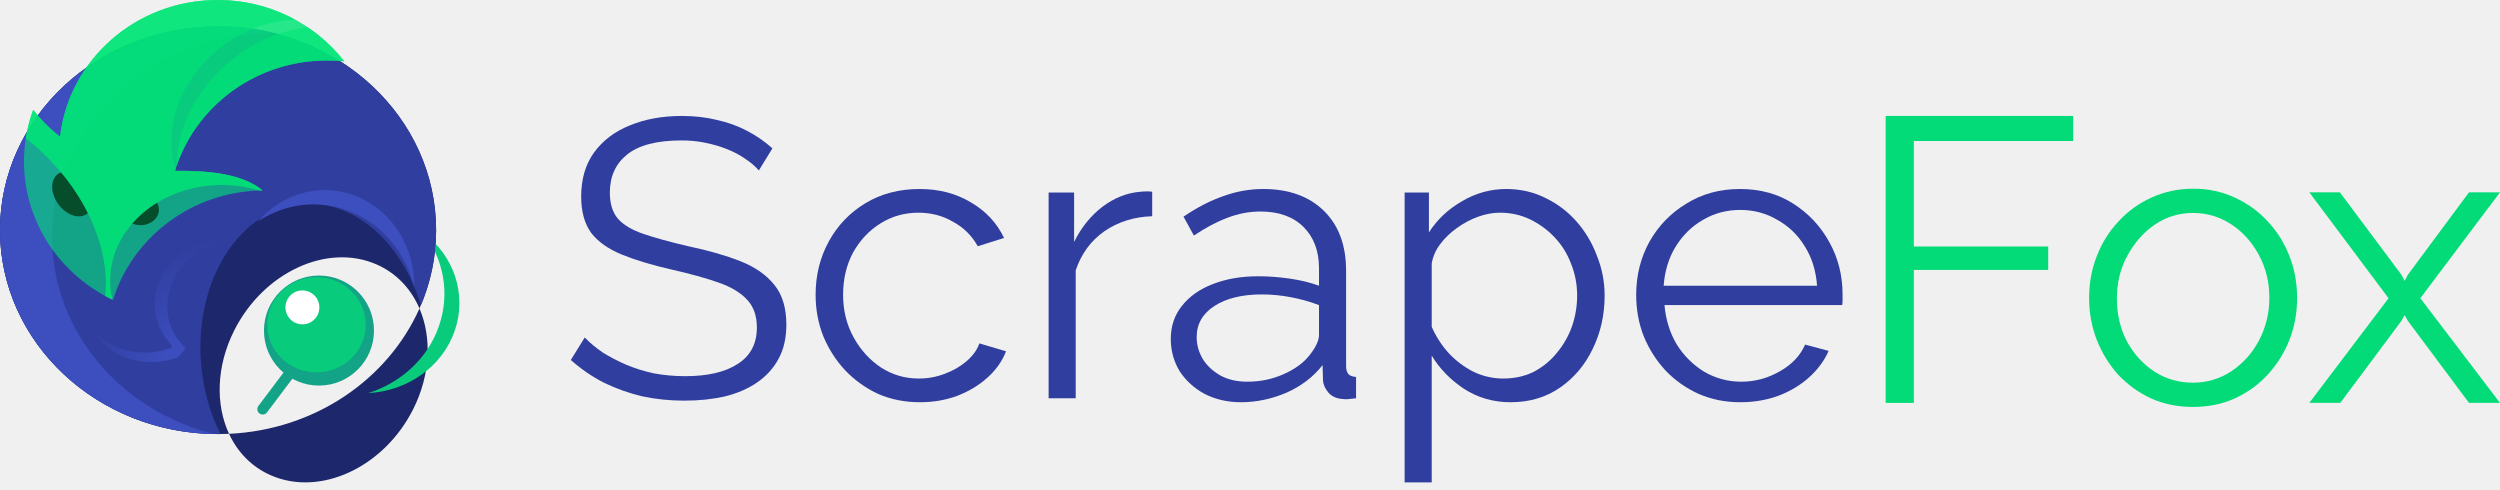
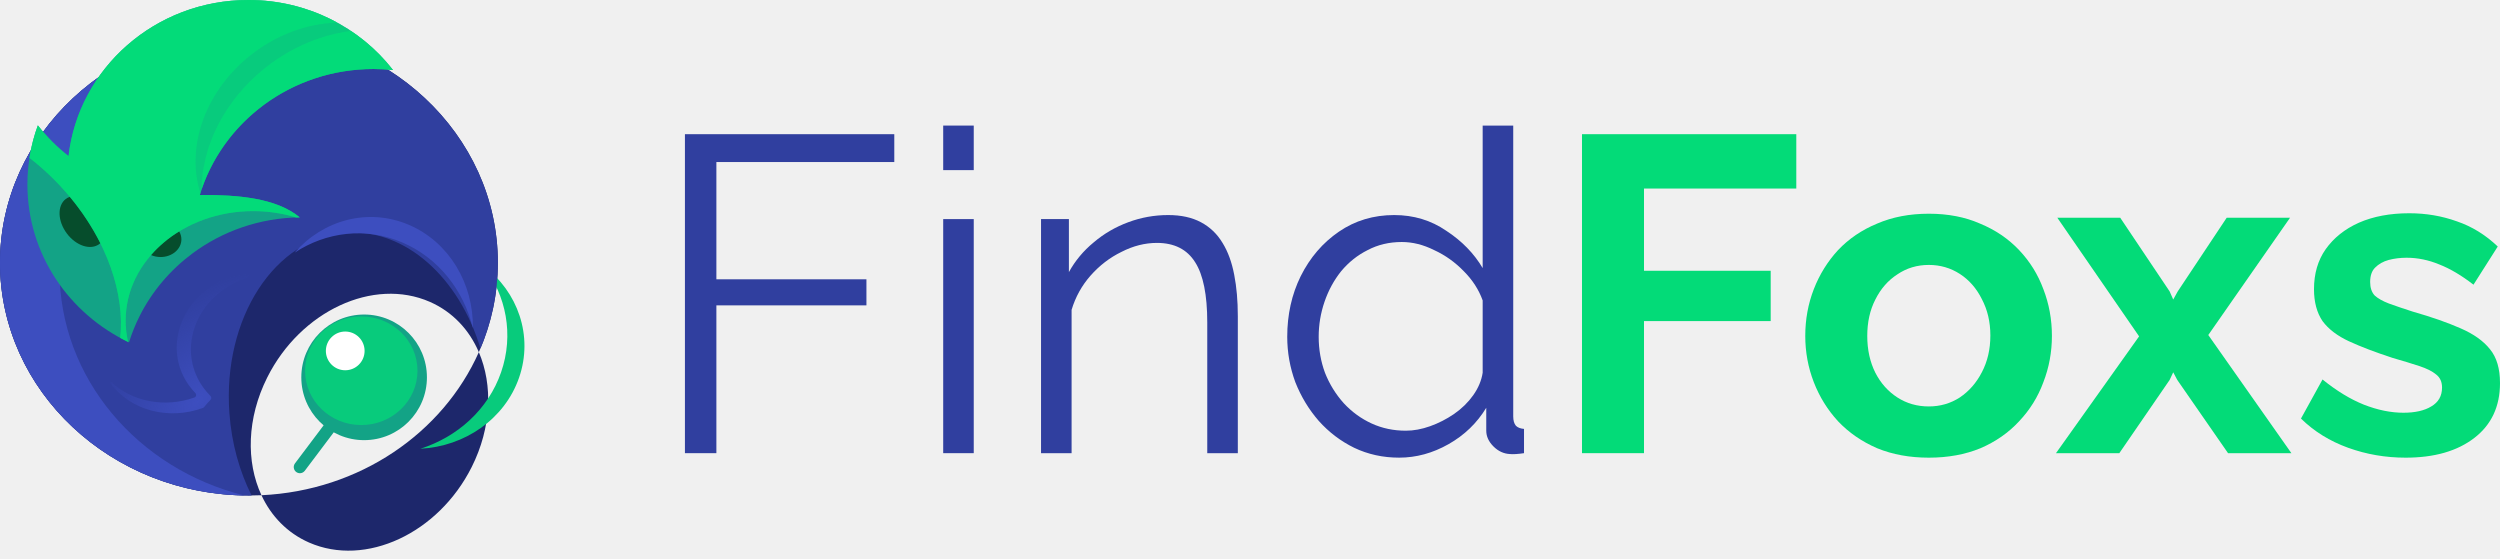
- <svg xmlns="http://www.w3.org/2000/svg" width="250" height="49" viewBox="0 0 250 49" fill="none">
-   <path fill-rule="evenodd" clip-rule="evenodd" d="M41.947 30.849C43.021 28.439 43.613 25.794 43.613 23.019C43.613 11.759 33.85 2.631 21.807 2.631C9.763 2.631 0 11.759 0 23.019C0 34.279 9.763 43.407 21.807 43.407C22.174 43.407 22.54 43.399 22.904 43.382C23.755 45.215 25.171 46.692 27.077 47.528C32.022 49.697 38.399 46.735 41.321 40.913C43.063 37.441 43.183 33.735 41.947 30.849ZM41.947 30.849C41.111 28.896 39.653 27.319 37.657 26.443C32.713 24.274 26.336 27.236 23.414 33.059C21.619 36.636 21.546 40.461 22.904 43.382C31.506 42.984 38.797 37.925 41.947 30.849Z" fill="#1D276B" />
-   <path fill-rule="evenodd" clip-rule="evenodd" d="M36.828 39.308C40.069 38.278 42.767 35.879 43.899 32.599C45.031 29.318 44.343 25.897 42.357 23.29C45.37 25.565 46.735 29.421 45.474 33.074C44.213 36.726 40.695 39.109 36.828 39.308Z" fill="#08CB7C" />
-   <path fill-rule="evenodd" clip-rule="evenodd" d="M43.613 23.019C43.613 25.671 43.072 28.204 42.087 30.527C40.242 24.347 35.538 20.049 30.366 20.381C24.081 20.786 19.483 27.875 20.097 36.215C20.292 38.855 20.985 41.305 22.041 43.406C21.963 43.407 21.885 43.407 21.807 43.407C9.763 43.407 0 34.279 0 23.019C0 11.759 9.763 2.631 21.807 2.631C33.85 2.631 43.613 11.759 43.613 23.019Z" fill="#303F9F" />
-   <path fill-rule="evenodd" clip-rule="evenodd" d="M41.423 28.731C40.615 25.428 38.403 22.574 35.207 21.222C32.011 19.871 28.551 20.326 25.815 22.131C28.29 19.279 32.229 18.178 35.788 19.683C39.346 21.188 41.486 24.859 41.423 28.731Z" fill="#3D4EBF" />
-   <path fill-rule="evenodd" clip-rule="evenodd" d="M27.422 3.313C27.288 3.311 27.154 3.31 27.02 3.31C14.976 3.31 5.213 12.438 5.213 23.698C5.213 33.143 12.082 41.088 21.404 43.404C9.546 43.203 0 34.153 0 23.019C0 11.759 9.763 2.631 21.807 2.631C23.748 2.631 25.631 2.868 27.422 3.313Z" fill="#3D4EBF" />
-   <path fill-rule="evenodd" clip-rule="evenodd" d="M16.877 22.187C16.877 22.187 16.877 22.187 16.877 22.187C14.918 23.638 13.318 25.521 12.228 27.691L12.228 27.691C11.858 28.427 11.547 29.195 11.301 29.992C6.03 27.491 2.4 22.235 2.4 16.156C2.4 14.342 2.724 12.601 3.317 10.986C4.097 11.986 5 12.89 6.004 13.678C6.882 5.984 13.602 0 21.761 0C26.937 0 31.534 2.409 34.428 6.134C33.864 6.076 33.291 6.045 32.712 6.045C25.514 6.045 19.436 10.703 17.501 17.082C20.747 17.059 24.191 17.328 26.256 19.041C22.732 19.089 19.486 20.254 16.877 22.187Z" fill="#00E676" fill-opacity="0.6" />
-   <path fill-rule="evenodd" clip-rule="evenodd" d="M22.179 18.493C23.497 18.493 24.762 18.689 25.936 19.048C26.042 19.045 26.148 19.042 26.255 19.041C24.19 17.328 20.747 17.059 17.501 17.082C19.436 10.703 25.513 6.045 32.711 6.045C33.291 6.045 33.864 6.076 34.427 6.134C31.534 2.409 26.937 0 21.76 0C13.601 0 6.882 5.984 6.004 13.678C5 12.89 4.097 11.986 3.317 10.986C2.982 11.896 2.733 12.847 2.58 13.828C3.799 14.768 4.959 15.871 6.015 17.124C9.408 21.148 10.947 25.785 10.53 29.6C10.756 29.723 10.985 29.84 11.218 29.952C11.079 29.349 11.007 28.725 11.007 28.087C11.007 22.788 16.009 18.493 22.179 18.493Z" fill="#00E676" fill-opacity="0.6" />
-   <path fill-rule="evenodd" clip-rule="evenodd" d="M13.23 22.343C13.923 21.548 14.755 20.849 15.696 20.273C15.82 20.482 15.89 20.718 15.89 20.969C15.89 21.823 15.075 22.516 14.069 22.516C13.767 22.516 13.482 22.453 13.23 22.343Z" fill="#064D2C" />
-   <path fill-rule="evenodd" clip-rule="evenodd" d="M6.115 17.242C7.203 18.549 8.096 19.92 8.791 21.305C8.724 21.365 8.651 21.419 8.57 21.464C7.733 21.937 6.457 21.397 5.72 20.258C4.983 19.118 5.065 17.811 5.902 17.337C5.971 17.299 6.042 17.267 6.115 17.242Z" fill="#064D2C" />
-   <path fill-rule="evenodd" clip-rule="evenodd" d="M21.569 23.889C21.874 23.842 21.897 24.252 21.606 24.347C21.039 24.533 20.485 24.788 19.959 25.114C16.73 27.117 15.754 31.053 17.778 33.905C17.976 34.185 18.195 34.443 18.433 34.681C18.531 34.778 18.536 34.928 18.443 35.025C18.245 35.231 18.058 35.442 17.88 35.66C17.853 35.693 17.817 35.719 17.775 35.734C14.8 36.831 11.392 35.981 9.646 33.521V33.521C9.607 33.465 9.689 33.409 9.739 33.457C11.584 35.209 14.459 35.736 17.028 34.82C17.195 34.761 17.232 34.556 17.109 34.428C16.902 34.214 16.71 33.984 16.535 33.737C14.511 30.884 15.488 26.949 18.716 24.946C19.611 24.391 20.585 24.042 21.569 23.889Z" fill="url(#paint0_radial_623_622)" />
-   <path fill-rule="evenodd" clip-rule="evenodd" d="M25.936 19.048C24.762 18.689 23.497 18.493 22.179 18.493C16.009 18.493 11.007 22.788 11.007 28.087C11.007 28.725 11.079 29.349 11.218 29.952C10.985 29.84 10.756 29.723 10.53 29.6C10.947 25.785 9.408 21.148 6.015 17.124C4.959 15.871 3.799 14.768 2.58 13.828C2.733 12.847 2.982 11.896 3.317 10.986C4.097 11.986 5 12.89 6.004 13.678C6.882 5.984 13.601 0 21.76 0C24.587 0 27.241 0.718 29.538 1.977C26.66 2.064 23.638 3.242 21.203 5.472C17.673 8.705 16.378 13.229 17.554 16.912C17.536 16.969 17.518 17.026 17.501 17.082C17.537 17.082 17.573 17.082 17.61 17.082C17.627 17.131 17.644 17.18 17.662 17.229C17.66 17.18 17.658 17.131 17.656 17.082C20.856 17.068 24.223 17.355 26.255 19.041C26.148 19.042 26.042 19.045 25.936 19.048ZM17.652 16.612C19.737 10.475 25.691 6.045 32.711 6.045C33.291 6.045 33.864 6.076 34.427 6.134C33.398 4.81 32.154 3.652 30.745 2.709C27.816 3.088 24.844 4.418 22.387 6.668C19.309 9.487 17.692 13.15 17.652 16.612Z" fill="#00E676" fill-opacity="0.6" />
-   <path d="M37.399 33.056C37.399 36.094 34.936 38.558 31.897 38.558C28.858 38.558 26.395 36.094 26.395 33.056C26.395 30.017 28.858 27.553 31.897 27.553C34.936 27.553 37.399 30.017 37.399 33.056Z" fill="#13A386" />
-   <path d="M36.572 32.476C36.572 35.104 34.368 37.234 31.649 37.234C28.93 37.234 26.726 35.104 26.726 32.476C26.726 29.849 28.93 27.718 31.649 27.718C34.368 27.718 36.572 29.849 36.572 32.476Z" fill="#08CB7C" />
-   <path d="M31.938 30.739C31.938 31.675 31.179 32.435 30.242 32.435C29.305 32.435 28.546 31.675 28.546 30.739C28.546 29.802 29.305 29.043 30.242 29.043C31.179 29.043 31.938 29.802 31.938 30.739Z" fill="white" />
-   <path fill-rule="evenodd" clip-rule="evenodd" d="M29.366 36.804C29.603 36.983 29.651 37.32 29.472 37.557L26.7 41.239C26.521 41.477 26.184 41.524 25.947 41.346C25.709 41.167 25.662 40.83 25.841 40.593L28.613 36.91C28.791 36.673 29.128 36.626 29.366 36.804Z" fill="#13A386" />
-   <path d="M75.886 17.044C75.488 16.596 75.023 16.201 74.492 15.859C73.961 15.491 73.363 15.175 72.699 14.912C72.035 14.648 71.318 14.438 70.548 14.28C69.804 14.122 69.007 14.043 68.157 14.043C65.687 14.043 63.867 14.517 62.699 15.464C61.557 16.386 60.986 17.649 60.986 19.255C60.986 20.361 61.251 21.23 61.782 21.861C62.34 22.493 63.203 23.006 64.372 23.401C65.541 23.796 67.028 24.204 68.834 24.625C70.853 25.047 72.593 25.547 74.054 26.126C75.515 26.705 76.644 27.495 77.44 28.495C78.237 29.469 78.636 30.799 78.636 32.483C78.636 33.773 78.383 34.892 77.879 35.84C77.374 36.787 76.67 37.577 75.767 38.209C74.864 38.841 73.788 39.314 72.54 39.63C71.291 39.92 69.923 40.065 68.436 40.065C66.975 40.065 65.567 39.92 64.213 39.63C62.885 39.314 61.623 38.867 60.428 38.288C59.233 37.682 58.117 36.919 57.081 35.998L58.475 33.747C58.98 34.273 59.578 34.773 60.268 35.247C60.986 35.695 61.769 36.103 62.619 36.471C63.496 36.84 64.425 37.13 65.408 37.34C66.417 37.524 67.453 37.617 68.516 37.617C70.773 37.617 72.526 37.209 73.775 36.392C75.05 35.576 75.687 34.365 75.687 32.76C75.687 31.601 75.368 30.68 74.731 29.996C74.094 29.285 73.137 28.706 71.862 28.258C70.588 27.811 69.02 27.376 67.161 26.955C65.195 26.508 63.535 26.007 62.181 25.455C60.826 24.902 59.804 24.178 59.113 23.283C58.449 22.361 58.117 21.151 58.117 19.65C58.117 17.913 58.542 16.452 59.392 15.267C60.268 14.056 61.464 13.148 62.978 12.542C64.492 11.911 66.231 11.595 68.197 11.595C69.445 11.595 70.601 11.726 71.663 11.99C72.752 12.226 73.748 12.582 74.651 13.056C75.581 13.53 76.444 14.122 77.241 14.833L75.886 17.044Z" fill="#303F9F" />
-   <path d="M91.999 40.223C90.485 40.223 89.091 39.946 87.816 39.393C86.568 38.814 85.465 38.025 84.509 37.024C83.579 36.024 82.849 34.879 82.318 33.589C81.813 32.299 81.561 30.93 81.561 29.482C81.561 27.534 81.999 25.757 82.876 24.151C83.752 22.546 84.974 21.269 86.541 20.321C88.108 19.374 89.914 18.9 91.96 18.9C93.899 18.9 95.612 19.347 97.099 20.242C98.587 21.111 99.689 22.296 100.406 23.796L97.776 24.625C97.192 23.572 96.369 22.756 95.306 22.177C94.27 21.572 93.115 21.269 91.84 21.269C90.459 21.269 89.197 21.624 88.055 22.335C86.913 23.046 85.997 24.02 85.306 25.257C84.642 26.494 84.31 27.903 84.31 29.482C84.31 31.035 84.655 32.444 85.346 33.707C86.036 34.971 86.953 35.984 88.095 36.748C89.237 37.485 90.499 37.853 91.88 37.853C92.783 37.853 93.646 37.696 94.47 37.38C95.32 37.064 96.05 36.642 96.661 36.116C97.298 35.563 97.723 34.971 97.936 34.339L100.605 35.129C100.233 36.103 99.609 36.985 98.733 37.774C97.883 38.538 96.873 39.143 95.705 39.591C94.563 40.012 93.328 40.223 91.999 40.223Z" fill="#303F9F" />
-   <path d="M115.22 21.624C113.414 21.677 111.821 22.177 110.439 23.125C109.085 24.073 108.129 25.376 107.571 27.034V39.828H104.862V19.255H107.411V24.191C108.129 22.743 109.071 21.572 110.24 20.677C111.435 19.782 112.697 19.282 114.025 19.176C114.291 19.15 114.517 19.137 114.702 19.137C114.915 19.137 115.088 19.15 115.22 19.176V21.624Z" fill="#303F9F" />
-   <path d="M117.078 33.905C117.078 32.615 117.45 31.509 118.194 30.588C118.938 29.64 119.96 28.916 121.262 28.416C122.59 27.89 124.117 27.626 125.844 27.626C126.853 27.626 127.902 27.705 128.991 27.863C130.08 28.021 131.05 28.258 131.9 28.574V26.837C131.9 25.099 131.382 23.717 130.346 22.691C129.31 21.664 127.876 21.151 126.043 21.151C124.927 21.151 123.825 21.361 122.736 21.782C121.673 22.177 120.558 22.77 119.389 23.559L118.353 21.664C119.708 20.742 121.036 20.058 122.338 19.61C123.639 19.137 124.967 18.9 126.322 18.9C128.872 18.9 130.89 19.624 132.378 21.072C133.865 22.519 134.609 24.52 134.609 27.073V36.59C134.609 36.958 134.689 37.235 134.848 37.419C135.007 37.577 135.26 37.669 135.605 37.696V39.828C135.313 39.854 135.06 39.88 134.848 39.907C134.635 39.933 134.476 39.933 134.37 39.907C133.706 39.88 133.201 39.67 132.856 39.275C132.51 38.88 132.325 38.459 132.298 38.011L132.258 36.511C131.329 37.696 130.12 38.617 128.633 39.275C127.145 39.907 125.631 40.223 124.091 40.223C122.763 40.223 121.554 39.946 120.465 39.393C119.402 38.814 118.566 38.051 117.955 37.103C117.371 36.129 117.078 35.063 117.078 33.905ZM130.983 35.484C131.275 35.116 131.501 34.76 131.661 34.418C131.82 34.076 131.9 33.773 131.9 33.51V30.509C130.997 30.167 130.054 29.903 129.071 29.719C128.115 29.535 127.145 29.443 126.162 29.443C124.223 29.443 122.656 29.824 121.461 30.588C120.266 31.351 119.668 32.391 119.668 33.707C119.668 34.471 119.867 35.195 120.266 35.879C120.664 36.537 121.249 37.09 122.019 37.538C122.789 37.959 123.692 38.169 124.728 38.169C126.03 38.169 127.238 37.919 128.354 37.419C129.496 36.919 130.372 36.274 130.983 35.484Z" fill="#303F9F" />
-   <path d="M151.06 40.223C149.334 40.223 147.78 39.775 146.399 38.88C145.044 37.985 143.969 36.879 143.172 35.563V48.238H140.463V19.255H142.893V23.243C143.716 21.953 144.819 20.914 146.2 20.124C147.581 19.308 149.055 18.9 150.622 18.9C152.057 18.9 153.371 19.203 154.567 19.808C155.762 20.387 156.798 21.177 157.674 22.177C158.551 23.177 159.228 24.323 159.706 25.613C160.211 26.876 160.463 28.192 160.463 29.561C160.463 31.483 160.065 33.26 159.268 34.892C158.498 36.498 157.409 37.788 156.001 38.762C154.593 39.736 152.946 40.223 151.06 40.223ZM150.303 37.853C151.446 37.853 152.468 37.63 153.371 37.182C154.274 36.708 155.045 36.077 155.682 35.287C156.346 34.497 156.851 33.615 157.196 32.641C157.541 31.641 157.714 30.614 157.714 29.561C157.714 28.456 157.515 27.403 157.116 26.402C156.745 25.402 156.2 24.52 155.483 23.757C154.766 22.993 153.942 22.388 153.013 21.94C152.083 21.493 151.074 21.269 149.985 21.269C149.294 21.269 148.577 21.401 147.833 21.664C147.09 21.927 146.372 22.309 145.682 22.809C145.018 23.283 144.46 23.823 144.008 24.428C143.557 25.033 143.278 25.678 143.172 26.363V32.681C143.597 33.655 144.168 34.536 144.885 35.326C145.602 36.09 146.426 36.708 147.355 37.182C148.311 37.63 149.294 37.853 150.303 37.853Z" fill="#303F9F" />
-   <path d="M174.017 40.223C172.529 40.223 171.148 39.946 169.873 39.393C168.598 38.814 167.496 38.038 166.566 37.064C165.637 36.063 164.906 34.918 164.375 33.628C163.87 32.338 163.618 30.956 163.618 29.482C163.618 27.561 164.056 25.797 164.933 24.191C165.836 22.585 167.071 21.308 168.638 20.361C170.205 19.387 171.985 18.9 173.977 18.9C176.022 18.9 177.802 19.387 179.316 20.361C180.856 21.335 182.065 22.625 182.942 24.23C183.818 25.81 184.256 27.547 184.256 29.443C184.256 29.653 184.256 29.864 184.256 30.075C184.256 30.259 184.243 30.404 184.216 30.509H166.447C166.58 31.983 166.991 33.299 167.682 34.458C168.399 35.59 169.316 36.498 170.431 37.182C171.573 37.84 172.808 38.169 174.136 38.169C175.491 38.169 176.766 37.827 177.961 37.143C179.183 36.458 180.033 35.563 180.511 34.458L182.862 35.089C182.437 36.063 181.786 36.945 180.91 37.735C180.033 38.525 178.997 39.143 177.802 39.591C176.633 40.012 175.372 40.223 174.017 40.223ZM166.367 28.574H181.706C181.6 27.073 181.188 25.757 180.471 24.625C179.781 23.493 178.864 22.611 177.722 21.98C176.607 21.322 175.372 20.993 174.017 20.993C172.662 20.993 171.427 21.322 170.312 21.98C169.196 22.611 168.28 23.507 167.563 24.665C166.872 25.797 166.473 27.1 166.367 28.574Z" fill="#303F9F" />
-   <path d="M188.567 40.29V11.595H207.315V14.101H191.384V24.649H204.821V26.993H191.384V40.29H188.567Z" fill="#03DB78" />
-   <path d="M219.291 40.694C217.789 40.694 216.394 40.411 215.107 39.845C213.846 39.253 212.747 38.458 211.808 37.461C210.896 36.437 210.185 35.278 209.676 33.985C209.166 32.665 208.911 31.277 208.911 29.822C208.911 28.313 209.166 26.912 209.676 25.619C210.185 24.299 210.909 23.14 211.848 22.143C212.787 21.119 213.887 20.325 215.147 19.759C216.435 19.166 217.829 18.87 219.331 18.87C220.833 18.87 222.214 19.166 223.475 19.759C224.736 20.325 225.835 21.119 226.774 22.143C227.713 23.14 228.437 24.299 228.947 25.619C229.456 26.912 229.711 28.313 229.711 29.822C229.711 31.277 229.456 32.665 228.947 33.985C228.437 35.278 227.713 36.437 226.774 37.461C225.862 38.458 224.763 39.253 223.475 39.845C222.214 40.411 220.82 40.694 219.291 40.694ZM211.687 29.863C211.687 31.425 212.022 32.853 212.693 34.147C213.39 35.413 214.316 36.423 215.469 37.178C216.622 37.906 217.896 38.269 219.291 38.269C220.686 38.269 221.96 37.892 223.113 37.138C224.266 36.383 225.192 35.359 225.889 34.066C226.586 32.746 226.935 31.318 226.935 29.782C226.935 28.219 226.586 26.791 225.889 25.498C225.192 24.204 224.266 23.181 223.113 22.426C221.96 21.672 220.686 21.294 219.291 21.294C217.896 21.294 216.622 21.685 215.469 22.467C214.342 23.248 213.431 24.285 212.733 25.579C212.036 26.845 211.687 28.273 211.687 29.863Z" fill="#03DB78" />
-   <path d="M233.987 19.233L240.143 27.478L240.465 28.084L240.786 27.478L246.902 19.233H249.999L242.034 29.822L249.999 40.29H246.902L240.786 32.086L240.465 31.52L240.143 32.086L234.027 40.29H230.93L238.855 29.822L230.93 19.233H233.987Z" fill="#03DB78" />
+ <svg xmlns="http://www.w3.org/2000/svg" width="179" height="40" viewBox="0 0 179 40" fill="none">
+   <path fill-rule="evenodd" clip-rule="evenodd" d="M34.285 25.215C35.163 23.244 35.647 21.082 35.647 18.815C35.647 9.611 27.667 2.15 17.824 2.15C7.98 2.15 0 9.611 0 18.815C0 28.018 7.98 35.479 17.824 35.479C18.124 35.479 18.423 35.472 18.72 35.458C19.416 36.956 20.573 38.163 22.131 38.847C26.173 40.62 31.385 38.199 33.773 33.44C35.197 30.602 35.295 27.573 34.285 25.215ZM34.285 25.215C33.602 23.619 32.411 22.329 30.779 21.613C26.738 19.841 21.526 22.261 19.137 27.02C17.67 29.944 17.61 33.071 18.72 35.458C25.751 35.133 31.71 30.998 34.285 25.215Z" fill="#1D276B" />
+   <path fill-rule="evenodd" clip-rule="evenodd" d="M30.101 32.129C32.75 31.287 34.955 29.326 35.881 26.645C36.806 23.964 36.244 21.167 34.621 19.036C37.084 20.896 38.199 24.048 37.168 27.033C36.138 30.018 33.262 31.966 30.101 32.129Z" fill="#08CB7C" />
+   <path fill-rule="evenodd" clip-rule="evenodd" d="M35.647 18.815C35.647 20.982 35.205 23.052 34.4 24.952C32.891 19.9 29.047 16.387 24.82 16.659C19.683 16.989 15.925 22.784 16.427 29.6C16.585 31.759 17.152 33.76 18.015 35.478C17.951 35.479 17.888 35.479 17.824 35.479C7.98 35.479 0 28.018 0 18.815C0 9.611 7.98 2.15 17.824 2.15C27.667 2.15 35.647 9.611 35.647 18.815Z" fill="#303F9F" />
+   <path fill-rule="evenodd" clip-rule="evenodd" d="M33.857 23.484C33.196 20.784 31.389 18.451 28.776 17.347C26.164 16.242 23.336 16.614 21.1 18.089C23.122 15.758 26.342 14.858 29.251 16.088C32.16 17.319 33.908 20.319 33.857 23.484Z" fill="#3D4EBF" />
+   <path fill-rule="evenodd" clip-rule="evenodd" d="M22.414 2.708C22.304 2.706 22.194 2.705 22.084 2.705C12.241 2.705 4.261 10.166 4.261 19.37C4.261 27.089 9.875 33.583 17.494 35.476C7.803 35.312 0 27.915 0 18.815C0 9.611 7.98 2.15 17.824 2.15C19.411 2.15 20.949 2.344 22.414 2.708Z" fill="#3D4EBF" />
+   <path fill-rule="evenodd" clip-rule="evenodd" d="M13.794 18.134C13.794 18.134 13.794 18.135 13.794 18.135C12.194 19.32 10.886 20.86 9.995 22.633L9.995 22.633C9.693 23.234 9.438 23.863 9.237 24.514C4.929 22.469 1.962 18.174 1.962 13.205C1.962 11.722 2.226 10.3 2.711 8.979C3.349 9.796 4.087 10.536 4.908 11.18C5.625 4.891 11.117 0 17.786 0C22.017 0 25.775 1.969 28.139 5.014C27.679 4.966 27.211 4.941 26.737 4.941C20.854 4.941 15.886 8.748 14.305 13.962C16.958 13.943 19.772 14.163 21.46 15.563C18.58 15.603 15.927 16.555 13.794 18.134Z" fill="#13A386" />
+   <path fill-rule="evenodd" clip-rule="evenodd" d="M18.128 15.115C19.205 15.115 20.239 15.275 21.198 15.569C21.285 15.566 21.372 15.564 21.46 15.563C19.772 14.163 16.957 13.943 14.304 13.962C15.886 8.748 20.853 4.941 26.736 4.941C27.21 4.941 27.678 4.966 28.139 5.014C25.774 1.969 22.017 0 17.786 0C11.117 0 5.624 4.891 4.907 11.18C4.086 10.536 3.348 9.796 2.711 8.979C2.437 9.723 2.234 10.5 2.109 11.302C3.105 12.071 4.053 12.973 4.917 13.996C7.69 17.285 8.947 21.075 8.606 24.194C8.791 24.294 8.978 24.39 9.169 24.481C9.056 23.988 8.996 23.479 8.996 22.957C8.996 18.626 13.085 15.115 18.128 15.115Z" fill="#00E676" fill-opacity="0.6" />
+   <path fill-rule="evenodd" clip-rule="evenodd" d="M10.814 18.262C11.38 17.613 12.06 17.041 12.829 16.57C12.931 16.741 12.988 16.934 12.988 17.139C12.988 17.837 12.322 18.404 11.5 18.404C11.252 18.404 11.019 18.352 10.814 18.262Z" fill="#064D2C" />
+   <path fill-rule="evenodd" clip-rule="evenodd" d="M4.998 14.092C5.887 15.161 6.617 16.282 7.185 17.413C7.13 17.463 7.07 17.506 7.004 17.543C6.32 17.93 5.277 17.489 4.675 16.557C4.073 15.626 4.14 14.557 4.824 14.171C4.88 14.139 4.938 14.113 4.998 14.092Z" fill="#064D2C" />
+   <path fill-rule="evenodd" clip-rule="evenodd" d="M17.629 19.526C17.879 19.488 17.898 19.823 17.659 19.901C17.196 20.052 16.744 20.261 16.314 20.528C13.675 22.165 12.876 25.382 14.531 27.713C14.693 27.941 14.872 28.153 15.067 28.346C15.146 28.426 15.15 28.549 15.075 28.628C14.913 28.796 14.759 28.969 14.614 29.147C14.592 29.174 14.562 29.195 14.528 29.207C12.096 30.105 9.311 29.409 7.885 27.399V27.399C7.852 27.353 7.919 27.307 7.961 27.346C9.469 28.779 11.819 29.209 13.918 28.461C14.055 28.412 14.085 28.245 13.984 28.14C13.815 27.965 13.658 27.777 13.515 27.575C11.861 25.244 12.659 22.027 15.298 20.39C16.029 19.936 16.826 19.651 17.629 19.526Z" fill="url(#paint0_radial_1261_1326)" />
+   <path fill-rule="evenodd" clip-rule="evenodd" d="M21.198 15.569C20.239 15.275 19.205 15.115 18.128 15.115C13.085 15.115 8.996 18.626 8.996 22.957C8.996 23.479 9.056 23.988 9.169 24.481C8.978 24.39 8.791 24.294 8.606 24.194C8.947 21.075 7.69 17.285 4.917 13.996C4.053 12.973 3.105 12.071 2.109 11.302C2.234 10.5 2.437 9.723 2.711 8.979C3.348 9.796 4.086 10.536 4.907 11.18C5.624 4.891 11.117 0 17.786 0C20.096 0 22.265 0.587 24.143 1.616C21.791 1.687 19.32 2.65 17.33 4.473C14.445 7.115 13.386 10.813 14.347 13.823C14.333 13.869 14.318 13.916 14.304 13.962C14.334 13.962 14.364 13.962 14.393 13.962C14.407 14.002 14.421 14.042 14.436 14.082C14.434 14.042 14.432 14.002 14.431 13.962C17.047 13.95 19.799 14.185 21.46 15.563C21.372 15.564 21.285 15.566 21.198 15.569ZM14.428 13.578C16.132 8.562 20.998 4.941 26.736 4.941C27.21 4.941 27.678 4.966 28.139 5.014C27.298 3.931 26.281 2.985 25.13 2.214C22.735 2.524 20.306 3.611 18.298 5.45C15.782 7.754 14.461 10.748 14.428 13.578Z" fill="#00E676" fill-opacity="0.6" />
+   <path d="M30.568 27.018C30.568 29.502 28.555 31.515 26.071 31.515C23.587 31.515 21.574 29.502 21.574 27.018C21.574 24.534 23.587 22.52 26.071 22.52C28.555 22.52 30.568 24.534 30.568 27.018Z" fill="#13A386" />
+   <path d="M29.892 26.544C29.892 28.692 28.09 30.433 25.868 30.433C23.646 30.433 21.844 28.692 21.844 26.544C21.844 24.397 23.646 22.656 25.868 22.656C28.09 22.656 29.892 24.397 29.892 26.544Z" fill="#08CB7C" />
+   <path d="M26.105 25.124C26.105 25.89 25.484 26.511 24.718 26.511C23.953 26.511 23.332 25.89 23.332 25.124C23.332 24.358 23.953 23.738 24.718 23.738C25.484 23.738 26.105 24.358 26.105 25.124Z" fill="white" />
+   <path fill-rule="evenodd" clip-rule="evenodd" d="M24.002 30.082C24.196 30.228 24.235 30.503 24.089 30.697L21.823 33.707C21.677 33.901 21.402 33.94 21.208 33.794C21.014 33.648 20.975 33.372 21.121 33.178L23.387 30.168C23.533 29.974 23.808 29.936 24.002 30.082Z" fill="#13A386" />
+   <path d="M67.533 15.687V32.447H69.72V15.687H67.533Z" fill="#303F9F" />
+   <path d="M67.533 8.991V12.181H69.72V8.991H67.533Z" fill="#303F9F" />
+   <path fill-rule="evenodd" clip-rule="evenodd" d="M106.159 8.991V19.194C105.537 18.143 104.669 17.253 103.554 16.524C102.46 15.773 101.216 15.398 99.822 15.398C98.342 15.398 97.023 15.795 95.865 16.588C94.707 17.382 93.796 18.443 93.131 19.773C92.488 21.081 92.166 22.528 92.166 24.115C92.166 25.23 92.359 26.313 92.745 27.364C93.153 28.394 93.71 29.316 94.418 30.131C95.147 30.946 95.994 31.589 96.959 32.061C97.946 32.532 99.018 32.768 100.176 32.768C101.398 32.768 102.578 32.447 103.714 31.803C104.851 31.16 105.752 30.291 106.416 29.198V30.838C106.416 31.246 106.588 31.621 106.931 31.964C107.274 32.307 107.671 32.49 108.121 32.511C108.357 32.532 108.69 32.511 109.119 32.447V30.71C108.861 30.688 108.668 30.613 108.54 30.485C108.411 30.334 108.347 30.109 108.347 29.809V8.991H106.159ZM106.159 21.51V26.689C106.073 27.246 105.848 27.782 105.484 28.297C105.119 28.812 104.658 29.262 104.1 29.648C103.564 30.013 102.996 30.302 102.396 30.517C101.795 30.731 101.216 30.838 100.658 30.838C99.779 30.838 98.964 30.667 98.214 30.324C97.463 29.98 96.798 29.498 96.219 28.876C95.64 28.233 95.19 27.504 94.868 26.689C94.568 25.874 94.418 25.016 94.418 24.115C94.418 23.258 94.557 22.421 94.836 21.606C95.115 20.791 95.512 20.062 96.026 19.419C96.562 18.776 97.195 18.271 97.924 17.907C98.653 17.521 99.468 17.328 100.369 17.328C101.141 17.328 101.913 17.521 102.685 17.907C103.478 18.271 104.186 18.776 104.808 19.419C105.43 20.041 105.88 20.738 106.159 21.51Z" fill="#303F9F" />
+   <path d="M49.041 9.608V32.447H51.293V21.864H62.037V19.998H51.293V11.602H64.031V9.608H49.041Z" fill="#303F9F" />
+   <path d="M88.628 32.447H86.44V23.086C86.44 21.113 86.151 19.676 85.572 18.776C84.993 17.853 84.081 17.392 82.837 17.392C81.98 17.392 81.132 17.607 80.296 18.036C79.46 18.443 78.72 19.011 78.077 19.741C77.455 20.448 77.004 21.263 76.726 22.185V32.447H74.538V15.687H76.533V19.483C76.983 18.668 77.573 17.961 78.302 17.36C79.031 16.738 79.856 16.256 80.779 15.913C81.701 15.569 82.655 15.398 83.642 15.398C84.564 15.398 85.347 15.569 85.99 15.913C86.633 16.256 87.148 16.749 87.534 17.392C87.92 18.014 88.199 18.776 88.37 19.676C88.542 20.555 88.628 21.542 88.628 22.636V32.447Z" fill="#303F9F" />
+   <path d="M113.271 32.447V9.608H128.615V13.5H117.71V19.387H126.781V22.99H117.71V32.447H113.271Z" fill="#03DB78" />
+   <path fill-rule="evenodd" clip-rule="evenodd" d="M134.404 32.093C135.498 32.543 136.731 32.769 138.103 32.769C139.476 32.769 140.709 32.543 141.803 32.093C142.896 31.621 143.818 30.978 144.569 30.163C145.341 29.348 145.92 28.415 146.306 27.364C146.713 26.314 146.917 25.209 146.917 24.051C146.917 22.872 146.713 21.756 146.306 20.706C145.92 19.655 145.341 18.722 144.569 17.907C143.797 17.092 142.864 16.46 141.77 16.009C140.698 15.537 139.476 15.302 138.103 15.302C136.731 15.302 135.498 15.537 134.404 16.009C133.31 16.46 132.377 17.092 131.605 17.907C130.855 18.722 130.276 19.655 129.868 20.706C129.461 21.756 129.257 22.872 129.257 24.051C129.257 25.209 129.461 26.314 129.868 27.364C130.276 28.415 130.855 29.348 131.605 30.163C132.377 30.978 133.31 31.621 134.404 32.093ZM134.275 26.689C133.889 25.917 133.696 25.038 133.696 24.051C133.696 23.065 133.889 22.196 134.275 21.446C134.661 20.674 135.187 20.073 135.852 19.644C136.516 19.194 137.267 18.969 138.103 18.969C138.918 18.969 139.658 19.183 140.323 19.612C140.988 20.041 141.513 20.641 141.899 21.413C142.307 22.185 142.51 23.054 142.51 24.019C142.51 25.005 142.307 25.885 141.899 26.657C141.513 27.407 140.988 28.008 140.323 28.458C139.658 28.887 138.918 29.101 138.103 29.101C137.267 29.101 136.516 28.887 135.852 28.458C135.187 28.029 134.661 27.439 134.275 26.689Z" fill="#03DB78" />
+   <path d="M151.808 15.591L155.346 20.866L155.603 21.446L155.925 20.866L159.431 15.591H163.967L158.113 23.987L164.064 32.447H159.528L155.893 27.204L155.603 26.657L155.346 27.204L151.743 32.447H147.208L153.159 24.083L147.304 15.591H151.808Z" fill="#03DB78" />
+   <path d="M168.127 32.061C169.435 32.533 170.808 32.769 172.244 32.769C174.303 32.769 175.944 32.297 177.166 31.353C178.388 30.41 179 29.101 179 27.429C179 26.399 178.764 25.595 178.292 25.016C177.82 24.416 177.112 23.912 176.169 23.504C175.247 23.097 174.11 22.7 172.759 22.314C172.094 22.1 171.526 21.907 171.054 21.735C170.604 21.564 170.261 21.37 170.025 21.156C169.81 20.92 169.703 20.599 169.703 20.191C169.703 19.741 169.821 19.398 170.057 19.162C170.314 18.904 170.636 18.722 171.022 18.615C171.429 18.508 171.858 18.454 172.309 18.454C173.102 18.454 173.885 18.615 174.657 18.936C175.429 19.237 176.244 19.719 177.102 20.384L178.839 17.65C177.959 16.813 176.984 16.213 175.911 15.848C174.839 15.462 173.703 15.269 172.502 15.269C171.129 15.269 169.928 15.495 168.899 15.945C167.891 16.395 167.098 17.028 166.519 17.843C165.961 18.636 165.682 19.591 165.682 20.706C165.682 21.628 165.886 22.389 166.293 22.99C166.722 23.569 167.355 24.051 168.191 24.437C169.028 24.823 170.068 25.22 171.312 25.627C172.062 25.842 172.695 26.035 173.209 26.206C173.746 26.378 174.153 26.582 174.432 26.817C174.711 27.032 174.85 27.343 174.85 27.75C174.85 28.351 174.593 28.801 174.078 29.101C173.585 29.402 172.92 29.552 172.084 29.552C171.183 29.552 170.239 29.359 169.253 28.973C168.288 28.587 167.301 27.986 166.293 27.171L164.749 29.97C165.693 30.892 166.819 31.589 168.127 32.061Z" fill="#03DB78" />
  <defs>
-     <radialGradient id="paint0_radial_623_622" cx="0" cy="0" r="1" gradientUnits="userSpaceOnUse" gradientTransform="translate(17.2762 35.1796) rotate(-136.67) scale(7.89866 13.6616)">
+     <radialGradient id="paint0_radial_1261_1326" cx="0" cy="0" r="1" gradientUnits="userSpaceOnUse" gradientTransform="translate(14.1207 28.7543) rotate(-136.67) scale(6.45595 11.1663)">
      <stop stop-color="#3D4EBF" />
      <stop offset="1" stop-color="#3D4EBF" stop-opacity="0" />
    </radialGradient>
  </defs>
</svg>
